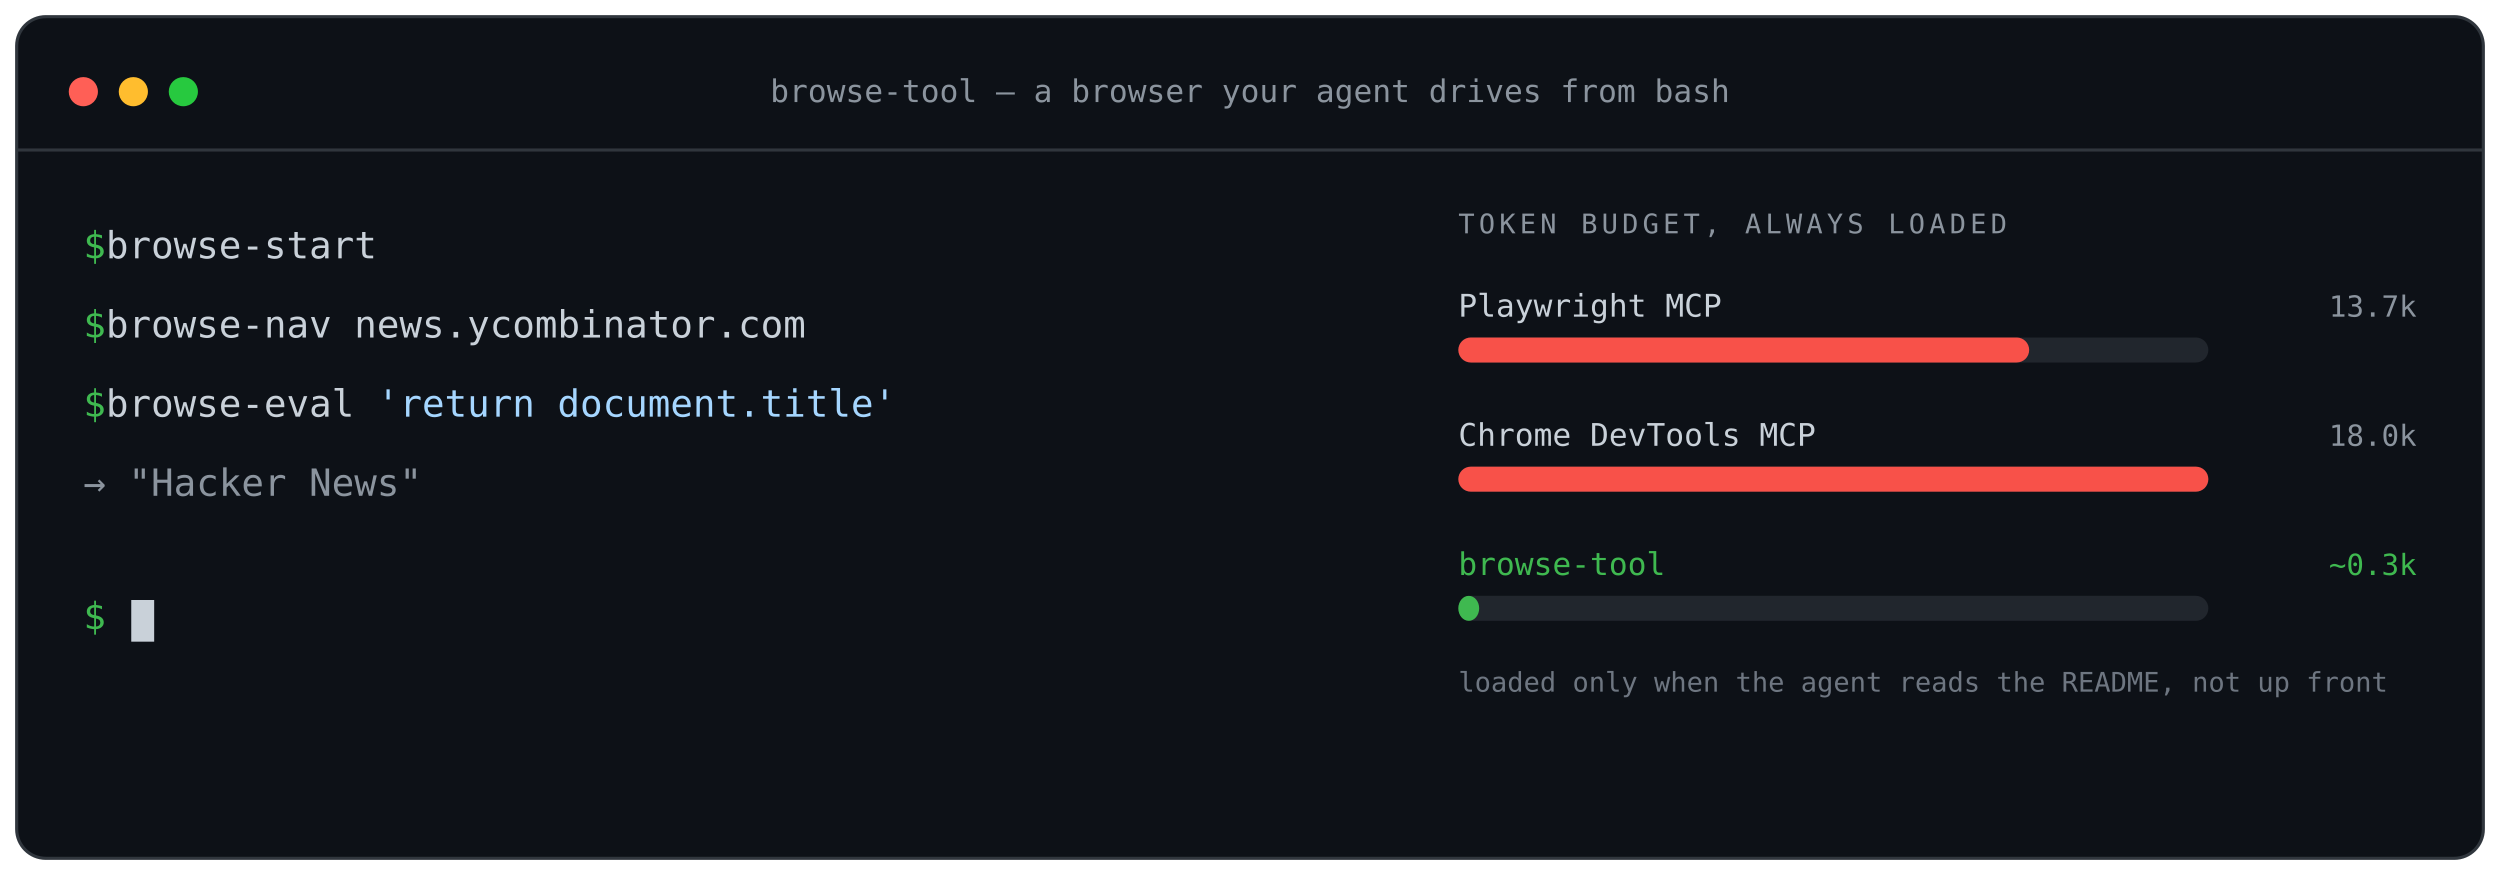
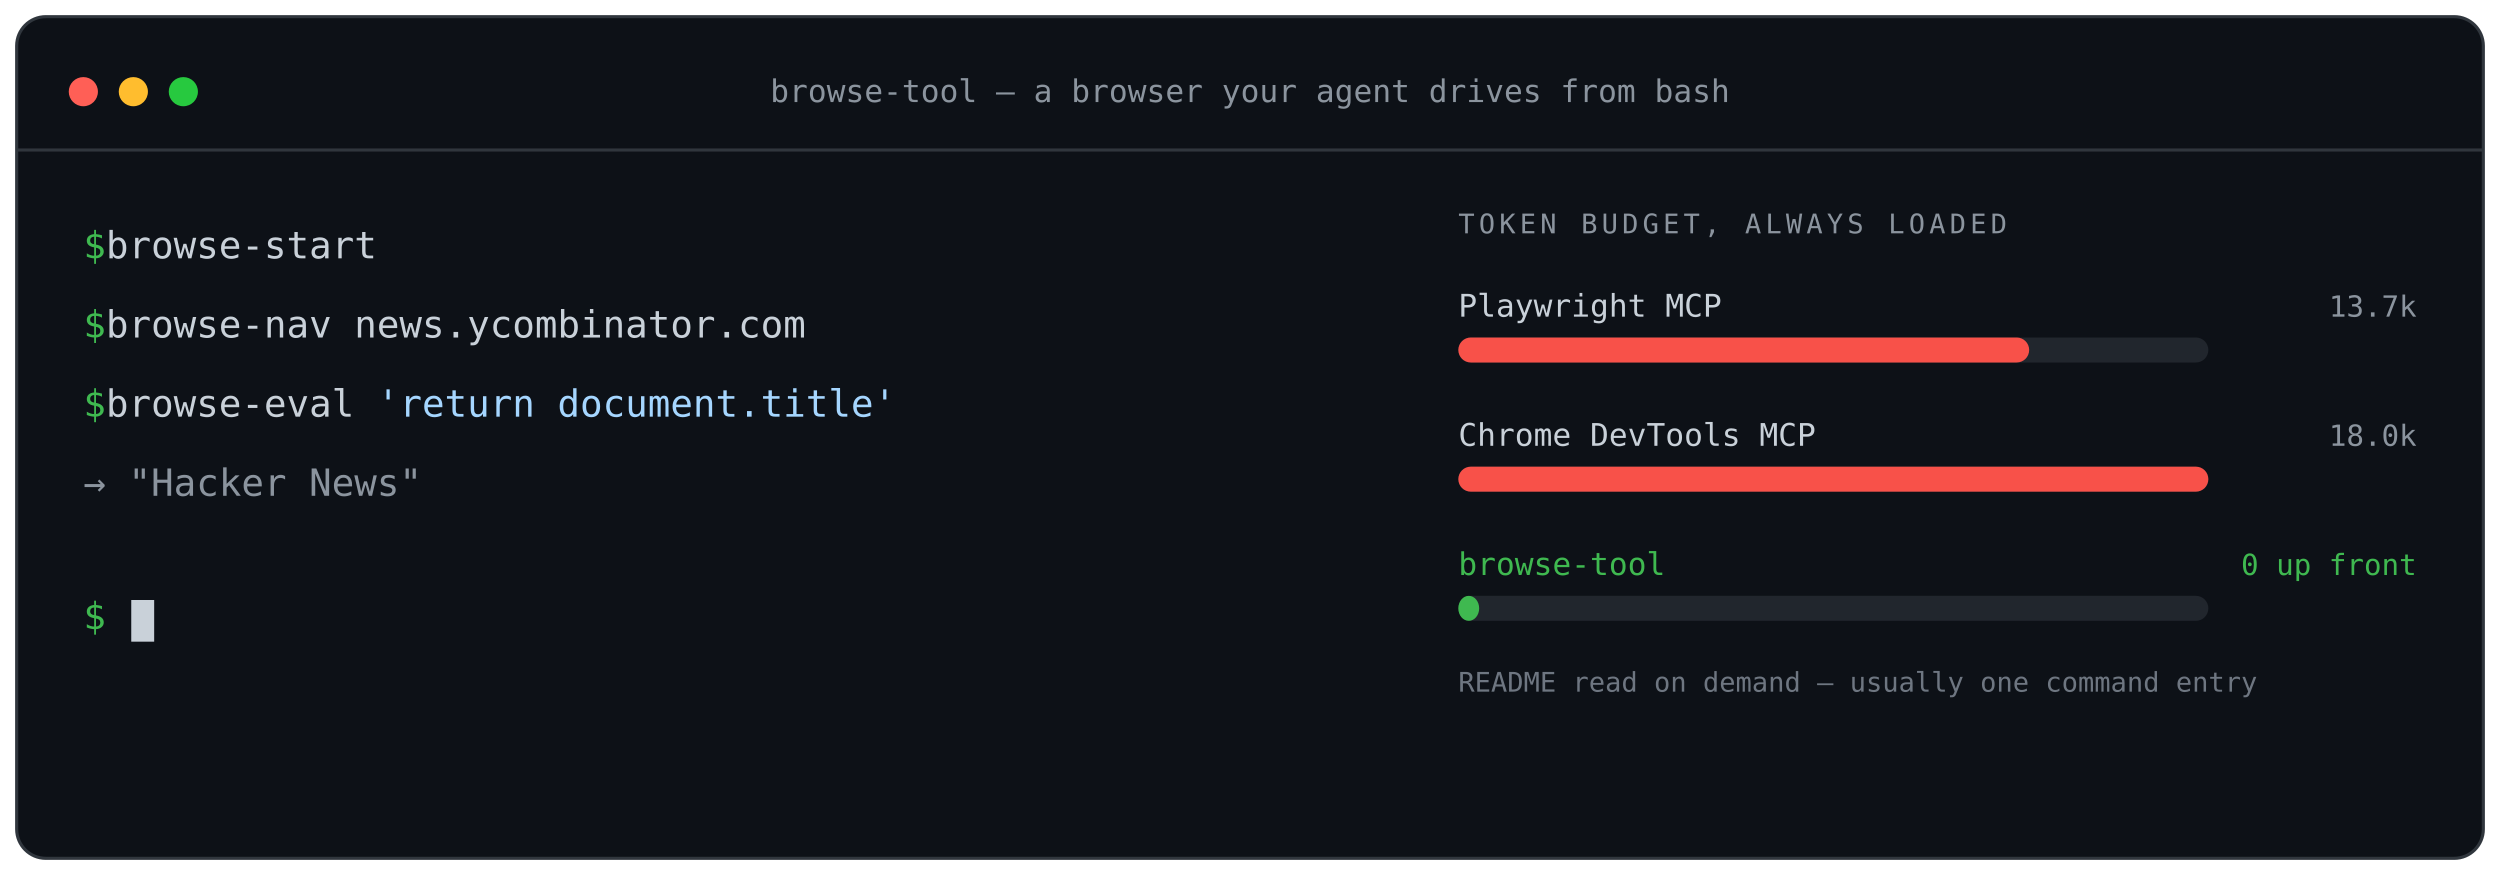
- <svg xmlns="http://www.w3.org/2000/svg" viewBox="0 0 1200 420" width="100%" role="img" aria-label="browse-tool terminal: a short shell session (browse-start, browse-nav, browse-eval returning Hacker News) beside a token-budget comparison — Playwright MCP 13.7k, Chrome DevTools MCP 18.0k, browse-tool about 0.3k, loaded only when needed.">
+ <svg xmlns="http://www.w3.org/2000/svg" viewBox="0 0 1200 420" width="100%" role="img" aria-label="browse-tool terminal: a short shell session (browse-start, browse-nav, browse-eval returning Hacker News) beside a token-budget comparison — Playwright MCP 13.7k and Chrome DevTools MCP 18.0k always loaded, browse-tool 0 up front: the README loads only on demand, usually one command entry.">
  <rect x="8" y="8" width="1184" height="404" rx="14" fill="#0d1117" stroke="#30363d" stroke-width="1.5" />
  <circle cx="40" cy="44" r="7" fill="#ff5f56" />
  <circle cx="64" cy="44" r="7" fill="#ffbd2e" />
  <circle cx="88" cy="44" r="7" fill="#27c93f" />
  <text x="600" y="49" text-anchor="middle" font-family="ui-monospace, SFMono-Regular, Menlo, Consolas, monospace" font-size="15" fill="#8b949e">browse-tool — a browser your agent drives from bash</text>
  <line x1="8" y1="72" x2="1192" y2="72" stroke="#30363d" stroke-width="1.5" />
  <g font-family="ui-monospace, SFMono-Regular, Menlo, Consolas, monospace" font-size="18">
    <text x="40" y="124" fill="#c9d1d9">
      <tspan fill="#3fb950">$ </tspan>browse-start</text>
    <text x="40" y="162" fill="#c9d1d9">
      <tspan fill="#3fb950">$ </tspan>browse-nav news.ycombinator.com</text>
    <text x="40" y="200" fill="#c9d1d9">
      <tspan fill="#3fb950">$ </tspan>browse-eval <tspan fill="#a5d6ff">'return document.title'</tspan>
    </text>
    <text x="40" y="238" fill="#8b949e">→ "Hacker News"</text>
    <text x="40" y="302" fill="#3fb950">$ </text>
    <rect x="63" y="288" width="11" height="20" fill="#c9d1d9" />
  </g>
  <g font-family="ui-monospace, SFMono-Regular, Menlo, Consolas, monospace">
    <text x="700" y="112" font-size="13" letter-spacing="2" fill="#8b949e">TOKEN BUDGET, ALWAYS LOADED</text>
    <text x="700" y="152" font-size="15" fill="#c9d1d9">Playwright MCP</text>
    <text x="1160" y="152" font-size="14" text-anchor="end" fill="#8b949e">13.7k</text>
    <rect x="700" y="162" width="360" height="12" rx="6" fill="#21262d" />
    <rect x="700" y="162" width="274" height="12" rx="6" fill="#f85149" />
    <text x="700" y="214" font-size="15" fill="#c9d1d9">Chrome DevTools MCP</text>
    <text x="1160" y="214" font-size="14" text-anchor="end" fill="#8b949e">18.0k</text>
    <rect x="700" y="224" width="360" height="12" rx="6" fill="#21262d" />
    <rect x="700" y="224" width="360" height="12" rx="6" fill="#f85149" />
    <text x="700" y="276" font-size="15" fill="#3fb950">browse-tool</text>
-     <text x="1160" y="276" font-size="14" text-anchor="end" fill="#3fb950">~0.3k</text>
+     <text x="1160" y="276" font-size="14" text-anchor="end" fill="#3fb950">0 up front</text>
    <rect x="700" y="286" width="360" height="12" rx="6" fill="#21262d" />
    <rect x="700" y="286" width="10" height="12" rx="6" fill="#3fb950" />
-     <text x="700" y="332" font-size="13" fill="#6e7681">loaded only when the agent reads the README, not up front</text>
+     <text x="700" y="332" font-size="13" fill="#6e7681">README read on demand — usually one command entry</text>
  </g>
</svg>
